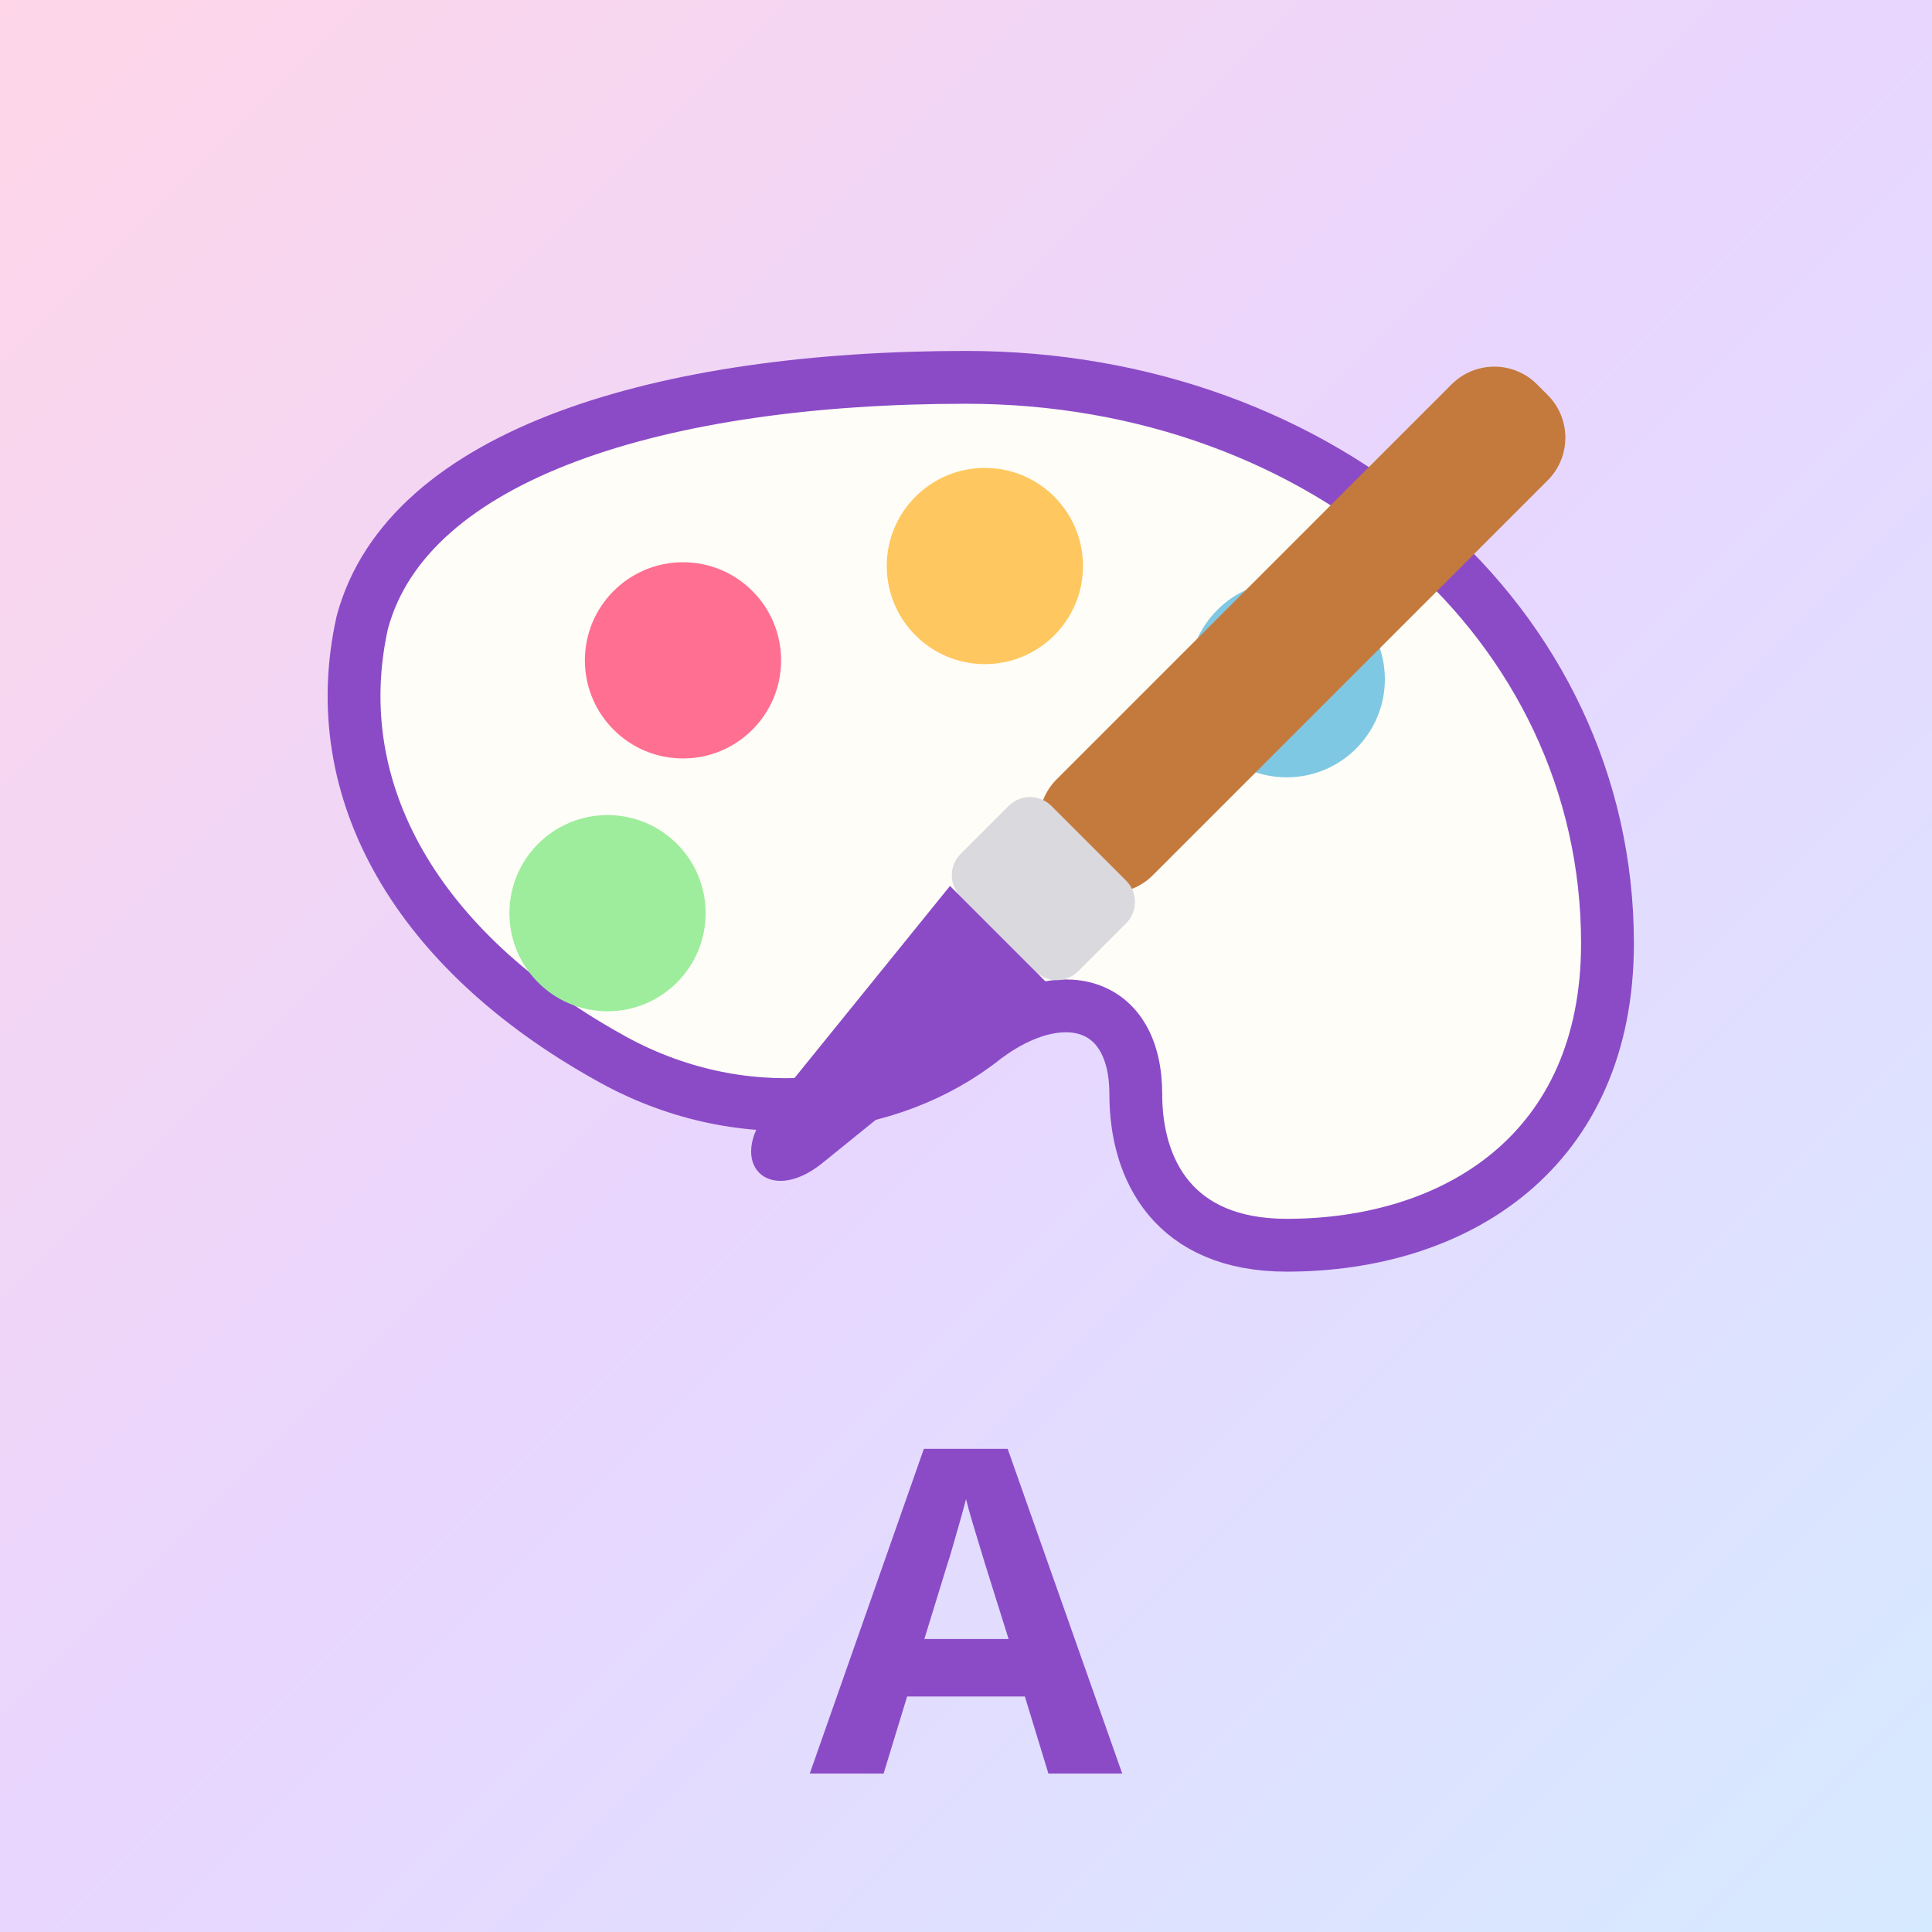
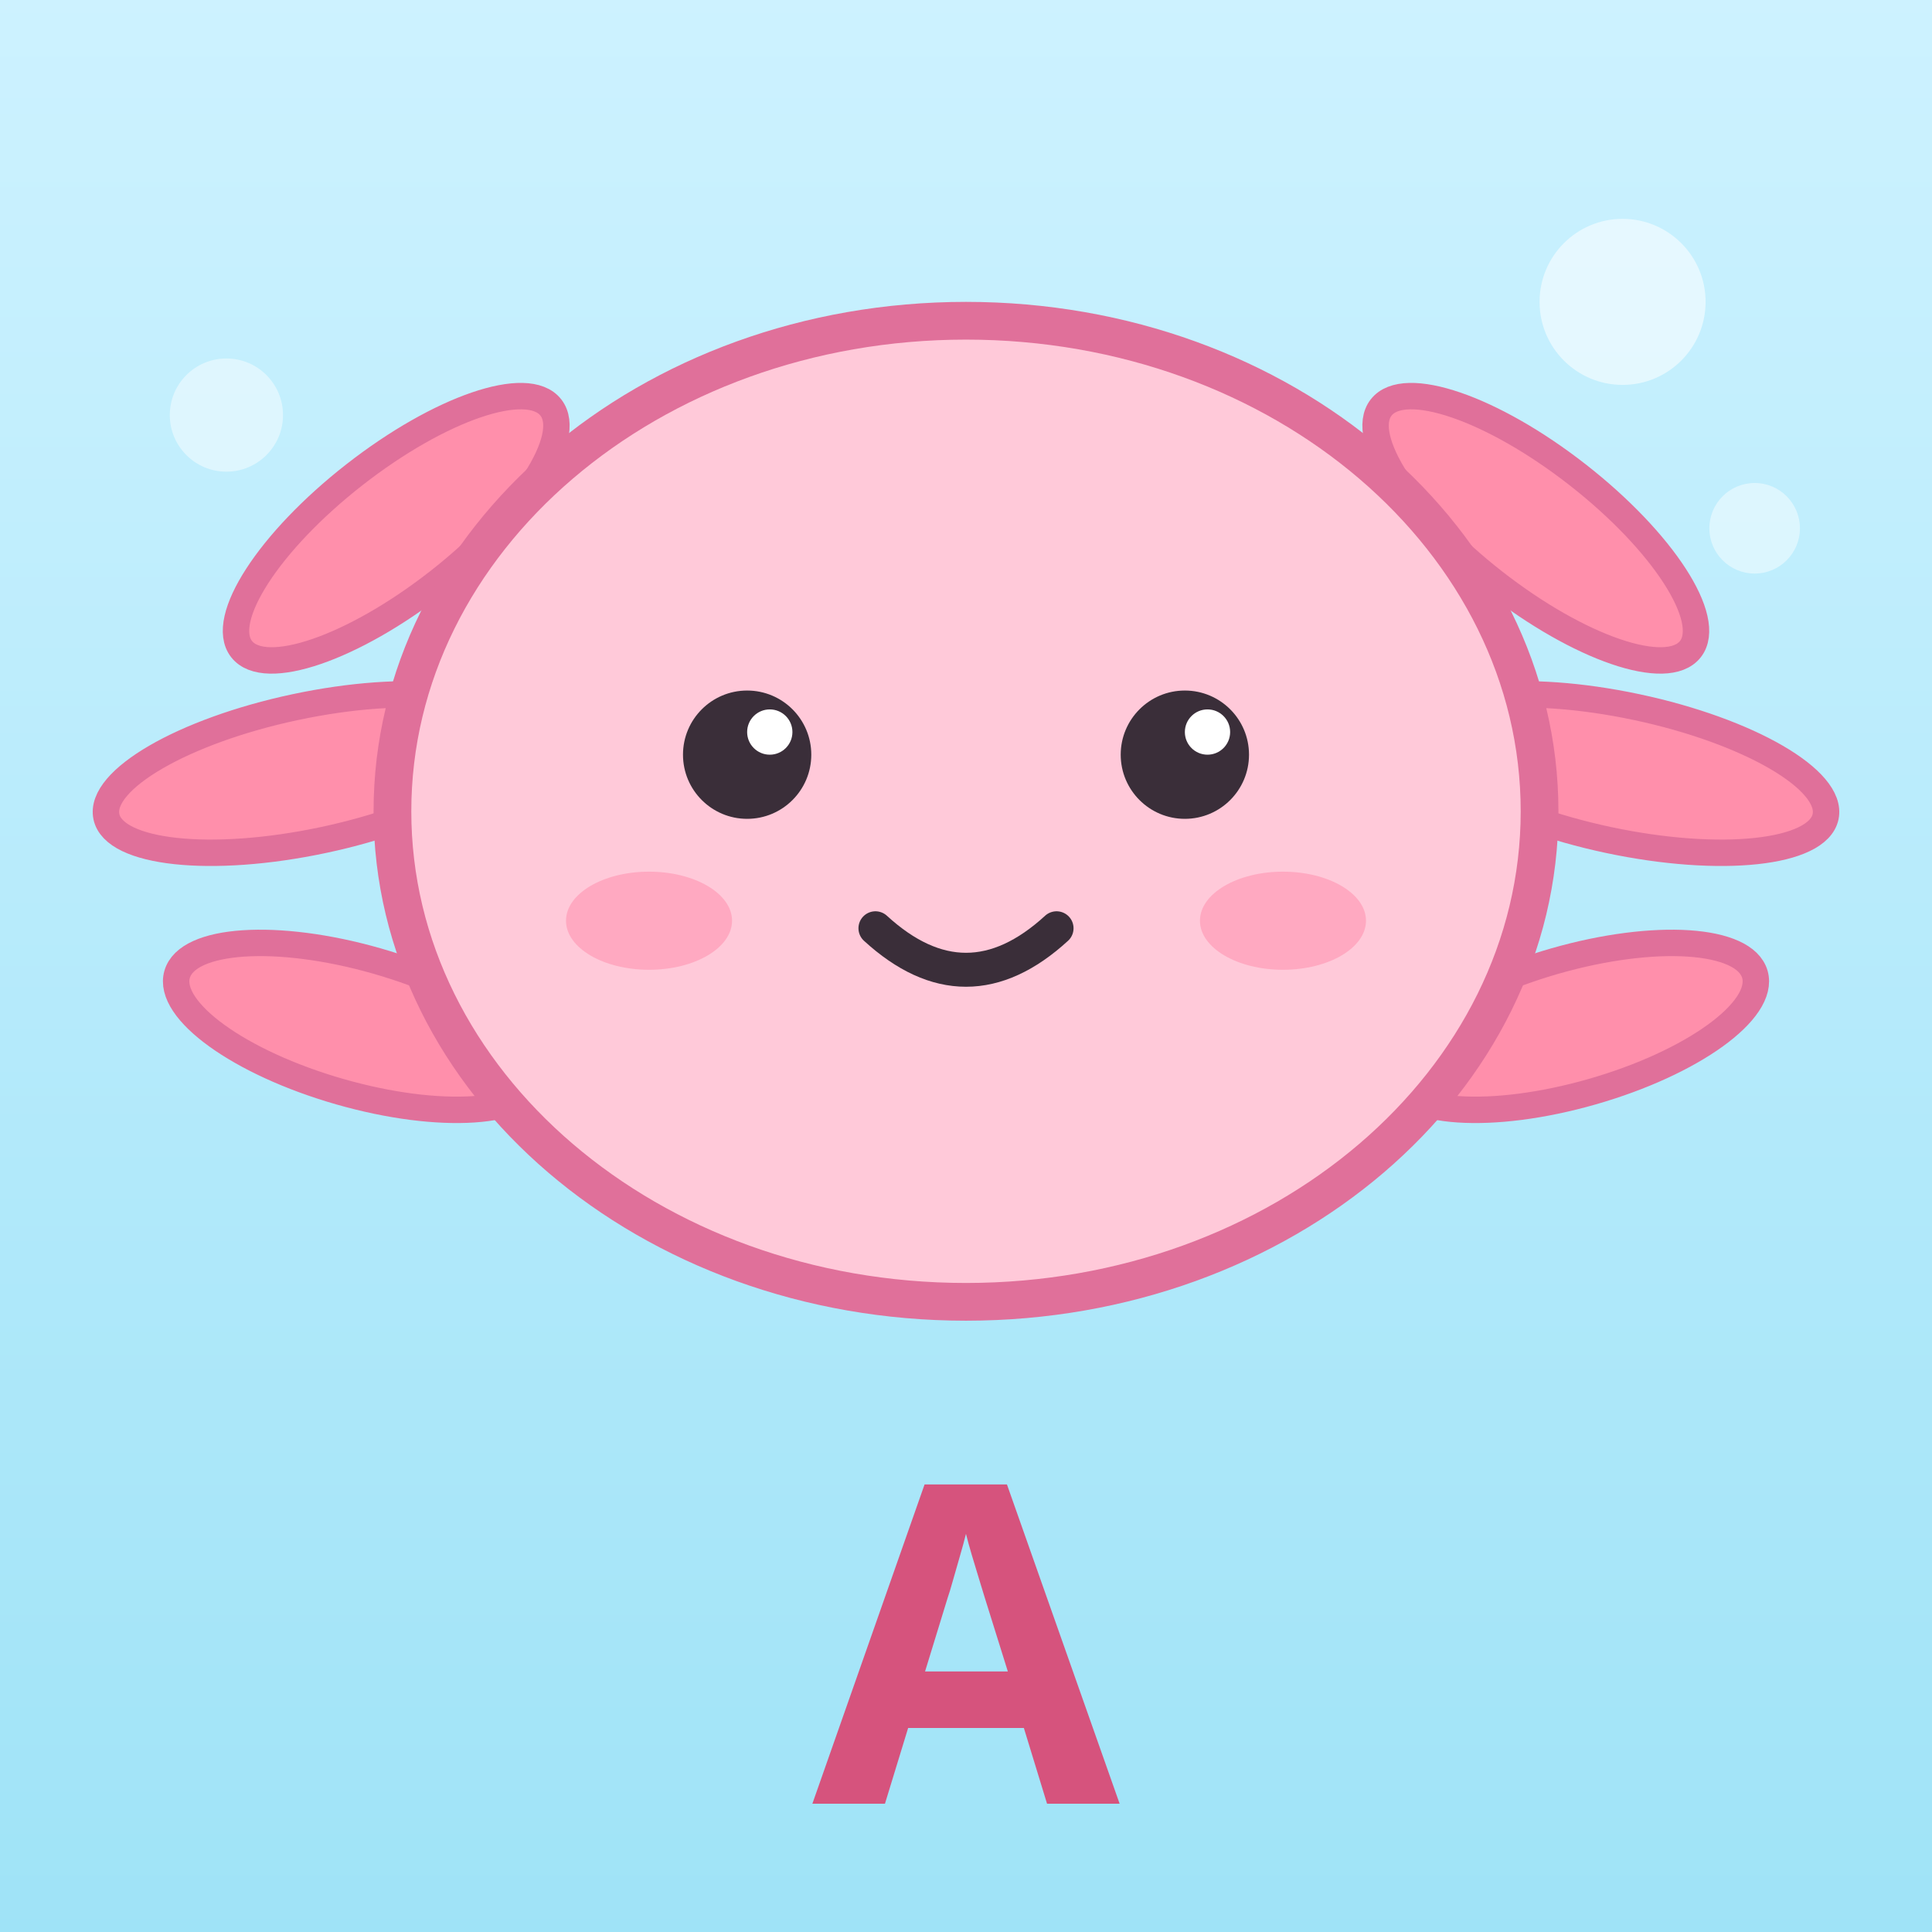
<svg xmlns="http://www.w3.org/2000/svg" width="512" height="512" viewBox="0 0 512 512">
  <defs>
-     <linearGradient id="bg" x1="0" y1="0" x2="1" y2="1">
-       <stop offset="0%" stop-color="#ffd6e8" />
-       <stop offset="50%" stop-color="#e8d6ff" />
-       <stop offset="100%" stop-color="#d6eaff" />
+     <linearGradient id="water" x1="0" y1="0" x2="0" y2="1">
+       <stop offset="0%" stop-color="#cdf2ff" />
+       <stop offset="100%" stop-color="#9fe3f7" />
    </linearGradient>
  </defs>
-   <rect width="512" height="512" fill="url(#bg)" />
-   <g transform="translate(256 250)">
-     <path d="M0,-150 C95,-150 170,-85 170,0 C170,55 130,80 85,80 C55,80 45,60 45,40              C45,15 25,10 5,25 C-20,45 -60,50 -95,30 C-145,2 -170,-40 -160,-85              C-148,-130 -80,-150 0,-150 Z" fill="#fffdf7" stroke="#8b4bc7" stroke-width="14" />
-     <circle cx="-75" cy="-75" r="26" fill="#ff6f91" />
-     <circle cx="5" cy="-100" r="26" fill="#ffc75f" />
-     <circle cx="85" cy="-70" r="26" fill="#7ec8e3" />
-     <circle cx="-95" cy="-8" r="26" fill="#9ded9d" />
+   <rect width="512" height="512" fill="url(#water)" />
+   <circle cx="430" cy="80" r="22" fill="#ffffff" opacity="0.55" />
+   <circle cx="465" cy="140" r="12" fill="#ffffff" opacity="0.45" />
+   <circle cx="60" cy="110" r="15" fill="#ffffff" opacity="0.45" />
+   <g fill="#ff8fab" stroke="#e0709a" stroke-width="7">
+     <ellipse cx="105" cy="140" rx="52" ry="18" transform="rotate(-38 105 140)" />
+     <ellipse cx="82" cy="205" rx="55" ry="18" transform="rotate(-12 82 205)" />
+     <ellipse cx="95" cy="272" rx="50" ry="18" transform="rotate(16 95 272)" />
+     <ellipse cx="407" cy="140" rx="52" ry="18" transform="rotate(38 407 140)" />
+     <ellipse cx="430" cy="205" rx="55" ry="18" transform="rotate(12 430 205)" />
+     <ellipse cx="417" cy="272" rx="50" ry="18" transform="rotate(-16 417 272)" />
  </g>
-   <g transform="rotate(45 256 256)">
-     <rect x="238" y="40" width="36" height="180" rx="16" fill="#c47a3d" />
-     <rect x="234" y="210" width="44" height="34" rx="8" fill="#d9d9de" />
-     <path d="M238,244 L274,244 L266,320 C264,338 248,338 246,320 Z" fill="#8b4bc7" />
-   </g>
-   <text x="256" y="470" font-family="Marker Felt, Chalkboard SE, Comic Sans MS, sans-serif" font-size="120" font-weight="bold" fill="#8b4bc7" text-anchor="middle">A</text>
+   <ellipse cx="256" cy="215" rx="152" ry="130" fill="#ffc9d9" stroke="#e0709a" stroke-width="10" />
+   <circle cx="198" cy="200" r="17" fill="#3a2e39" />
+   <circle cx="314" cy="200" r="17" fill="#3a2e39" />
+   <circle cx="204" cy="194" r="6" fill="#ffffff" />
+   <circle cx="320" cy="194" r="6" fill="#ffffff" />
+   <path d="M232,246 Q256,268 280,246" fill="none" stroke="#3a2e39" stroke-width="9" stroke-linecap="round" />
+   <ellipse cx="172" cy="244" rx="22" ry="13" fill="#ffa3bd" opacity="0.85" />
+   <ellipse cx="340" cy="244" rx="22" ry="13" fill="#ffa3bd" opacity="0.85" />
+   <text x="256" y="478" font-family="Marker Felt, Chalkboard SE, Comic Sans MS, sans-serif" font-size="118" font-weight="bold" fill="#d6537d" text-anchor="middle">A</text>
</svg>
